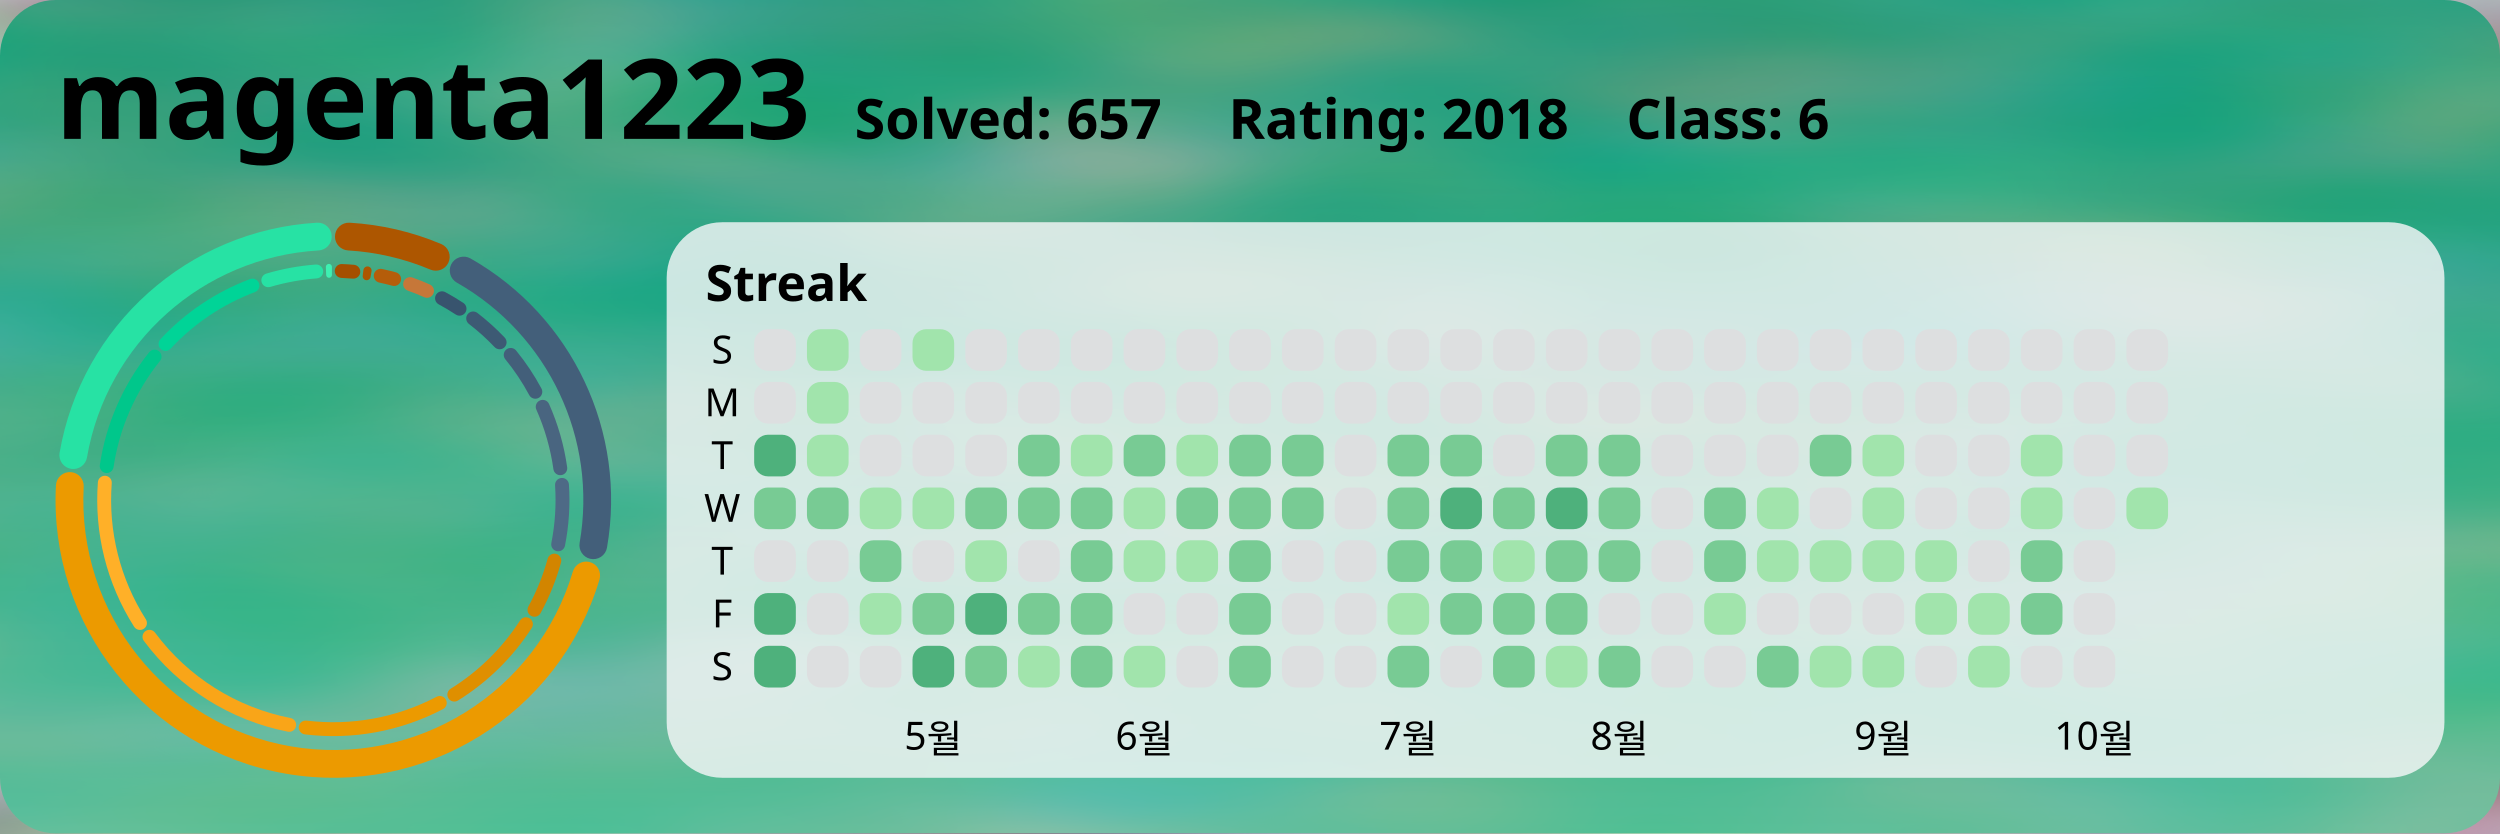
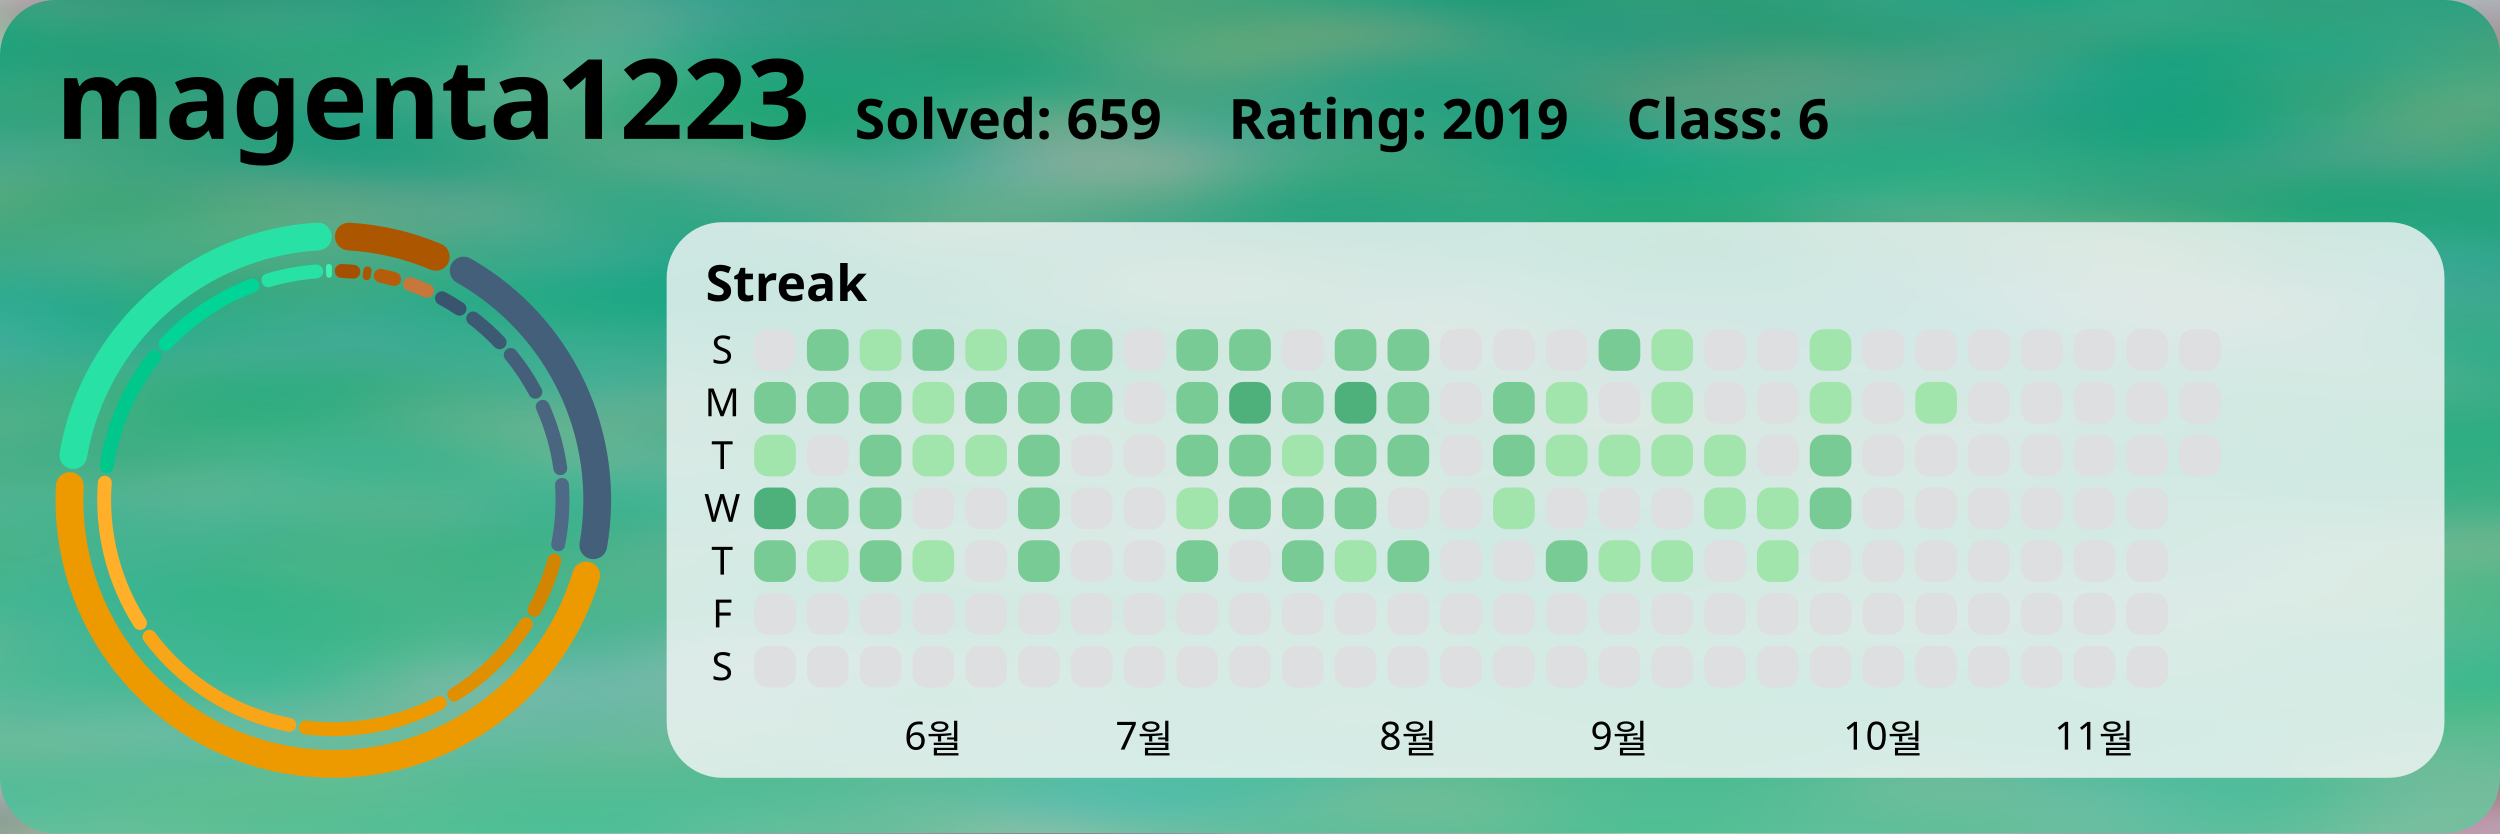
<svg xmlns="http://www.w3.org/2000/svg" id="svg" width="2700" height="900">
  <defs>
    <linearGradient id="ffflux-gradient" gradientTransform="rotate(360, 0.5, 0.5)" x1="50%" y1="0%" x2="50%" y2="100%">
      <stop id="stop1" stop-color="#00C78B" stop-opacity="1" offset="0%" />
      <stop id="stop2" stop-color="#51FDBD" stop-opacity="1" offset="100%" />
    </linearGradient>
    <filter id="ffflux-filter" x="-20%" y="-20%" width="140%" height="140%" filterUnits="objectBoundingBox" primitiveUnits="userSpaceOnUse" color-interpolation-filters="sRGB">
      <feTurbulence type="fractalNoise" baseFrequency="0.002 0.007" numOctaves="2" seed="2" stitchTiles="stitch" x="0%" y="0%" width="100%" height="100%" result="turbulence" />
      <feGaussianBlur stdDeviation="0 0" x="0%" y="0%" width="100%" height="100%" in="turbulence" edgeMode="duplicate" result="blur" />
      <feBlend mode="screen" x="0%" y="0%" width="100%" height="100%" in="SourceGraphic" in2="blur" result="blend" />
      <feComponentTransfer>
        <feFuncR type="linear" slope="0.75" />
        <feFuncG type="linear" slope="0.75" />
        <feFuncB type="linear" slope="0.75" />
      </feComponentTransfer>
    </filter>
  </defs>
  <rect width="2700" height="900" fill="url(#ffflux-gradient)" filter="url(#ffflux-filter)" rx="60" ry="60" />
  <text x="60" y="150" style="font-size: 120px; color: black; font-family: &quot;Noto Sans&quot;, sans-serif; font-weight: bold;">magenta1223</text>
-   <text x="922.984" y="150" style="font-size: 60px; color: black; font-family: &quot;Noto Sans&quot;, sans-serif; font-weight: bold;">Solved: 657</text>
-   <text x="1326.672" y="150" style="font-size: 60px; color: black; font-family: &quot;Noto Sans&quot;, sans-serif; font-weight: bold;">Rating: 2018</text>
+   <text x="922.984" y="150" style="font-size: 60px; color: black; font-family: &quot;Noto Sans&quot;, sans-serif; font-weight: bold;">Solved: 659</text>
+   <text x="1326.672" y="150" style="font-size: 60px; color: black; font-family: &quot;Noto Sans&quot;, sans-serif; font-weight: bold;">Rating: 2019</text>
  <text x="1756.453" y="150" style="font-size: 60px; color: black; font-family: &quot;Noto Sans&quot;, sans-serif; font-weight: bold;">Class: 6</text>
  <g transform="translate(360,540)">
    <path d="M0,-255L0,-240Z" fill="#9D4900" />
    <path d="M1.528,-247.335A7.5,7.5,0,0,1,9.302,-254.83A255,255,0,0,1,22.275,-254.025A7.5,7.5,0,0,1,29.062,-245.627L29.062,-245.627A7.5,7.5,0,0,1,20.964,-239.083A240,240,0,0,0,8.754,-239.84A7.5,7.5,0,0,1,1.528,-247.335Z" fill="#A54F00" />
    <path d="M32.484,-248.375A4.444,4.444,0,1,1,41.272,-247.066L40.203,-240.898A4.295,4.295,0,0,1,31.71,-242.163Z" fill="#AD5600" />
    <path d="M43.745,-243.441A7.5,7.5,0,0,1,52.684,-249.498A255,255,0,0,1,67.677,-245.855A7.5,7.5,0,0,1,72.84,-236.371L72.84,-236.371A7.5,7.5,0,0,1,63.696,-231.393A240,240,0,0,0,49.585,-234.822A7.5,7.5,0,0,1,43.745,-243.441Z" fill="#B55D0A" />
    <path d="M75.754,-235.453A7.5,7.5,0,0,1,85.42,-240.267A255,255,0,0,1,104.251,-232.716A7.5,7.5,0,0,1,107.913,-222.558L107.913,-222.558A7.5,7.5,0,0,1,98.118,-219.027A240,240,0,0,0,80.396,-226.134A7.5,7.5,0,0,1,75.754,-235.453Z" fill="#C67739" />
    <path d="M110.654,-221.207A7.5,7.5,0,0,1,120.939,-224.496A255,255,0,0,1,140.439,-212.842A7.5,7.5,0,0,1,142.414,-202.226L142.414,-202.226A7.5,7.5,0,0,1,132.178,-200.322A240,240,0,0,0,113.825,-211.291A7.5,7.5,0,0,1,110.654,-221.207Z" fill="#38546E" />
    <path d="M144.901,-200.451A7.5,7.5,0,0,1,155.583,-202.037A255,255,0,0,1,185.058,-175.438A7.5,7.5,0,0,1,184.573,-164.65L184.573,-164.65A7.5,7.5,0,0,1,174.173,-165.118A240,240,0,0,0,146.431,-190.153A7.5,7.5,0,0,1,144.901,-200.451Z" fill="#3D5A74" />
    <path d="M186.594,-162.357A7.5,7.5,0,0,1,197.356,-161.479A255,255,0,0,1,224.784,-120.404A7.5,7.5,0,0,1,221.471,-110.127L221.471,-110.127A7.5,7.5,0,0,1,211.562,-113.321A240,240,0,0,0,185.747,-151.981A7.5,7.5,0,0,1,186.594,-162.357Z" fill="#435F7A" />
    <path d="M222.814,-107.382A7.5,7.5,0,0,1,232.964,-103.696A255,255,0,0,1,252.541,-35.326A7.5,7.5,0,0,1,245.881,-26.826L245.881,-26.826A7.5,7.5,0,0,1,237.686,-33.248A240,240,0,0,0,219.26,-97.596A7.5,7.5,0,0,1,222.814,-107.382Z" fill="#496580" />
    <path d="M246.194,-23.786A7.5,7.5,0,0,1,254.445,-16.82A255,255,0,0,1,250.181,49.342A7.5,7.5,0,0,1,241.104,55.191L241.104,55.191A7.5,7.5,0,0,1,235.464,46.439A240,240,0,0,0,239.477,-15.831A7.5,7.5,0,0,1,246.194,-23.786Z" fill="#4E6A86" />
    <path d="M240.404,58.165A7.5,7.5,0,0,1,245.918,67.45A255,255,0,0,1,223.805,122.215A7.5,7.5,0,0,1,213.39,125.067L213.39,125.067A7.5,7.5,0,0,1,210.64,115.026A240,240,0,0,0,231.452,63.482A7.5,7.5,0,0,1,240.404,58.165Z" fill="#D28500" />
    <path d="M211.829,127.694A7.5,7.5,0,0,1,214.299,138.206A255,255,0,0,1,134.611,216.575A7.5,7.5,0,0,1,124.142,213.93L124.142,213.93A7.5,7.5,0,0,1,126.693,203.836A240,240,0,0,0,201.693,130.076A7.5,7.5,0,0,1,211.829,127.694Z" fill="#DF8F00" />
    <path d="M121.489,215.447A7.5,7.5,0,0,1,118.464,225.813A255,255,0,0,1,-30.738,253.141A7.5,7.5,0,0,1,-37.241,244.52L-37.241,244.52A7.5,7.5,0,0,1,-28.929,238.25A240,240,0,0,0,111.495,212.53A7.5,7.5,0,0,1,121.489,215.447Z" fill="#EC9A00" />
    <path d="M-40.259,244.042A7.5,7.5,0,0,1,-49.111,250.226A255,255,0,0,1,-204.605,152.19A7.5,7.5,0,0,1,-202.841,141.537L-202.841,141.537A7.5,7.5,0,0,1,-192.569,143.238A240,240,0,0,0,-46.222,235.507A7.5,7.5,0,0,1,-40.259,244.042Z" fill="#F9A518" />
    <path d="M-204.574,139.02A7.5,7.5,0,0,1,-215.156,136.869A255,255,0,0,1,-254.273,-19.246A7.5,7.5,0,0,1,-245.956,-26.133L-245.956,-26.133A7.5,7.5,0,0,1,-239.315,-18.114A240,240,0,0,0,-202.5,128.817A7.5,7.5,0,0,1,-204.574,139.02Z" fill="#FFB028" />
    <path d="M-245.614,-29.169A7.5,7.5,0,0,1,-252.193,-37.732A255,255,0,0,1,-198.887,-159.59A7.5,7.5,0,0,1,-188.133,-160.571L-188.133,-160.571A7.5,7.5,0,0,1,-187.188,-150.203A240,240,0,0,0,-237.358,-35.512A7.5,7.5,0,0,1,-245.614,-29.169Z" fill="#00C78B" />
    <path d="M-186.135,-162.883A7.5,7.5,0,0,1,-186.723,-173.665A255,255,0,0,1,-89.986,-238.595A7.5,7.5,0,0,1,-80.23,-233.966L-80.23,-233.966A7.5,7.5,0,0,1,-84.693,-224.56A240,240,0,0,0,-175.739,-163.45A7.5,7.5,0,0,1,-186.135,-162.883Z" fill="#00D497" />
    <path d="M-77.334,-234.94A7.5,7.5,0,0,1,-72.352,-244.52A255,255,0,0,1,-19.011,-254.29A7.5,7.5,0,0,1,-10.957,-247.097L-10.957,-247.097A7.5,7.5,0,0,1,-17.893,-239.332A240,240,0,0,0,-68.096,-230.137A7.5,7.5,0,0,1,-77.334,-234.94Z" fill="#27E2A4" />
    <path d="M-8.069,-251.558A3.272,3.272,0,1,1,-1.528,-251.682L-1.528,-243.063A3.108,3.108,0,0,1,-7.741,-242.945Z" fill="#3EF0B1" />
    <path d="M0,-255L0,-240Z" fill="#51FDBD" />
    <path d="M0,-255L0,-240Z" fill="#009EE5" />
    <path d="M0,-255L0,-240Z" fill="#00A9F0" />
    <path d="M0,-255L0,-240Z" fill="#00B4FC" />
    <path d="M0,-255L0,-240Z" fill="#2BBFFF" />
    <path d="M0,-255L0,-240Z" fill="#41CAFF" />
    <path d="M0,-255L0,-240Z" fill="#E0004C" />
    <path d="M0,-255L0,-240Z" fill="#EA0053" />
    <path d="M0,-255L0,-240Z" fill="#F5005A" />
    <path d="M0,-255L0,-240Z" fill="#FF0062" />
    <path d="M0,-255L0,-240Z" fill="#CE3D38" />
    <path d="M1.761,-284.507A15,15,0,0,1,17.643,-299.481A300,300,0,0,1,116.496,-276.457A15,15,0,0,1,124.128,-256.007L124.128,-256.007A15,15,0,0,1,104.846,-248.812A270,270,0,0,0,15.879,-269.533A15,15,0,0,1,1.761,-284.507Z" fill="#AD5600" />
    <path d="M127.287,-254.451A15,15,0,0,1,148.151,-260.866A300,300,0,0,1,295.555,51.454A15,15,0,0,1,277.34,63.482L277.34,63.482A15,15,0,0,1,265.999,46.308A270,270,0,0,0,133.336,-234.78A15,15,0,0,1,127.287,-254.451Z" fill="#435F7A" />
    <path d="M276.532,66.91A15,15,0,0,1,287.468,85.801A300,300,0,0,1,-299.576,-15.948A15,15,0,0,1,-282.92,-30.056L-282.92,-30.056A15,15,0,0,1,-269.618,-14.353A270,270,0,0,0,258.722,77.221A15,15,0,0,1,276.532,66.91Z" fill="#EC9A00" />
    <path d="M-282.526,-33.557A15,15,0,0,1,-295.631,-51.013A300,300,0,0,1,-17.643,-299.481A15,15,0,0,1,-1.761,-284.507L-1.761,-284.507A15,15,0,0,1,-15.879,-269.533A270,270,0,0,0,-266.068,-45.912A15,15,0,0,1,-282.526,-33.557Z" fill="#27E2A4" />
    <path d="M0,-300L0,-270Z" fill="#00B4FC" />
    <path d="M0,-300L0,-270Z" fill="#F5005A" />
  </g>
  <rect transform="translate(720,240)" width="1920" height="600" rx="60" ry="60" style="fill: rgb(247, 248, 249); opacity: 0.8;" />
  <text transform="translate(720,240)" x="42" y="66" style="dominant-baseline: middle; font-size: 54px; color: black; font-family: &quot;Noto Sans&quot;, sans-serif; font-weight: bold;">Streak</text>
  <g transform="translate(780,378)">
    <text x="0" y="0" style="text-anchor: middle; dominant-baseline: middle; font-size: 42px; color: black; font-family: &quot;Noto Sans&quot;, sans-serif;">S</text>
    <text x="0" y="57" style="text-anchor: middle; dominant-baseline: middle; font-size: 42px; color: black; font-family: &quot;Noto Sans&quot;, sans-serif;">M</text>
    <text x="0" y="114" style="text-anchor: middle; dominant-baseline: middle; font-size: 42px; color: black; font-family: &quot;Noto Sans&quot;, sans-serif;">T</text>
    <text x="0" y="171" style="text-anchor: middle; dominant-baseline: middle; font-size: 42px; color: black; font-family: &quot;Noto Sans&quot;, sans-serif;">W</text>
    <text x="0" y="228" style="text-anchor: middle; dominant-baseline: middle; font-size: 42px; color: black; font-family: &quot;Noto Sans&quot;, sans-serif;">T</text>
    <text x="0" y="285" style="text-anchor: middle; dominant-baseline: middle; font-size: 42px; color: black; font-family: &quot;Noto Sans&quot;, sans-serif;">F</text>
    <text x="0" y="342" style="text-anchor: middle; dominant-baseline: middle; font-size: 42px; color: black; font-family: &quot;Noto Sans&quot;, sans-serif;">S</text>
    <rect rx="15" ry="15" width="45" height="45" fill="#DDDFE0" x="34.5" y="-22.5" />
-     <rect rx="15" ry="15" width="45" height="45" fill="#DDDFE0" x="34.5" y="34.5" />
-     <rect rx="15" ry="15" width="45" height="45" fill="#4EB17C" x="34.5" y="91.5" />
-     <rect rx="15" ry="15" width="45" height="45" fill="#78CB94" x="34.5" y="148.5" />
-     <rect rx="15" ry="15" width="45" height="45" fill="#DDDFE0" x="34.5" y="205.5" />
-     <rect rx="15" ry="15" width="45" height="45" fill="#4EB17C" x="34.5" y="262.5" />
-     <rect rx="15" ry="15" width="45" height="45" fill="#4EB17C" x="34.5" y="319.5" />
-     <rect rx="15" ry="15" width="45" height="45" fill="#A1E4AC" x="91.5" y="-22.5" />
-     <rect rx="15" ry="15" width="45" height="45" fill="#A1E4AC" x="91.5" y="34.5" />
-     <rect rx="15" ry="15" width="45" height="45" fill="#A1E4AC" x="91.5" y="91.5" />
+     <rect rx="15" ry="15" width="45" height="45" fill="#78CB94" x="34.5" y="34.5" />
+     <rect rx="15" ry="15" width="45" height="45" fill="#A1E4AC" x="34.5" y="91.5" />
+     <rect rx="15" ry="15" width="45" height="45" fill="#4EB17C" x="34.5" y="148.5" />
+     <rect rx="15" ry="15" width="45" height="45" fill="#78CB94" x="34.5" y="205.5" />
+     <rect rx="15" ry="15" width="45" height="45" fill="#DDDFE0" x="34.5" y="262.5" />
+     <rect rx="15" ry="15" width="45" height="45" fill="#DDDFE0" x="34.5" y="319.5" />
+     <rect rx="15" ry="15" width="45" height="45" fill="#78CB94" x="91.5" y="-22.5" />
+     <rect rx="15" ry="15" width="45" height="45" fill="#78CB94" x="91.5" y="34.5" />
+     <rect rx="15" ry="15" width="45" height="45" fill="#DDDFE0" x="91.5" y="91.5" />
    <rect rx="15" ry="15" width="45" height="45" fill="#78CB94" x="91.5" y="148.5" />
-     <rect rx="15" ry="15" width="45" height="45" fill="#DDDFE0" x="91.5" y="205.5" />
+     <rect rx="15" ry="15" width="45" height="45" fill="#A1E4AC" x="91.5" y="205.5" />
    <rect rx="15" ry="15" width="45" height="45" fill="#DDDFE0" x="91.5" y="262.5" />
    <rect rx="15" ry="15" width="45" height="45" fill="#DDDFE0" x="91.5" y="319.5" />
-     <rect rx="15" ry="15" width="45" height="45" fill="#DDDFE0" x="148.5" y="-22.5" />
-     <rect rx="15" ry="15" width="45" height="45" fill="#DDDFE0" x="148.5" y="34.5" />
-     <rect rx="15" ry="15" width="45" height="45" fill="#DDDFE0" x="148.5" y="91.5" />
-     <rect rx="15" ry="15" width="45" height="45" fill="#A1E4AC" x="148.5" y="148.5" />
+     <rect rx="15" ry="15" width="45" height="45" fill="#A1E4AC" x="148.5" y="-22.5" />
+     <rect rx="15" ry="15" width="45" height="45" fill="#78CB94" x="148.5" y="34.5" />
+     <rect rx="15" ry="15" width="45" height="45" fill="#78CB94" x="148.5" y="91.5" />
+     <rect rx="15" ry="15" width="45" height="45" fill="#78CB94" x="148.5" y="148.5" />
    <rect rx="15" ry="15" width="45" height="45" fill="#78CB94" x="148.5" y="205.5" />
-     <rect rx="15" ry="15" width="45" height="45" fill="#A1E4AC" x="148.5" y="262.5" />
+     <rect rx="15" ry="15" width="45" height="45" fill="#DDDFE0" x="148.5" y="262.5" />
    <rect rx="15" ry="15" width="45" height="45" fill="#DDDFE0" x="148.5" y="319.5" />
-     <rect rx="15" ry="15" width="45" height="45" fill="#A1E4AC" x="205.5" y="-22.5" />
-     <rect rx="15" ry="15" width="45" height="45" fill="#DDDFE0" x="205.5" y="34.5" />
-     <rect rx="15" ry="15" width="45" height="45" fill="#DDDFE0" x="205.5" y="91.5" />
-     <rect rx="15" ry="15" width="45" height="45" fill="#A1E4AC" x="205.5" y="148.5" />
-     <rect rx="15" ry="15" width="45" height="45" fill="#DDDFE0" x="205.5" y="205.5" />
-     <rect rx="15" ry="15" width="45" height="45" fill="#78CB94" x="205.5" y="262.5" />
-     <rect rx="15" ry="15" width="45" height="45" fill="#4EB17C" x="205.5" y="319.5" />
-     <text x="228" y="399" style="text-anchor: middle; dominant-baseline: hanging; font-size: 42px; color: black; font-family: &quot;Noto Sans&quot;, sans-serif;">5월</text>
-     <rect rx="15" ry="15" width="45" height="45" fill="#DDDFE0" x="262.5" y="-22.5" />
-     <rect rx="15" ry="15" width="45" height="45" fill="#DDDFE0" x="262.5" y="34.5" />
-     <rect rx="15" ry="15" width="45" height="45" fill="#DDDFE0" x="262.5" y="91.5" />
-     <rect rx="15" ry="15" width="45" height="45" fill="#78CB94" x="262.5" y="148.5" />
-     <rect rx="15" ry="15" width="45" height="45" fill="#A1E4AC" x="262.5" y="205.5" />
-     <rect rx="15" ry="15" width="45" height="45" fill="#4EB17C" x="262.5" y="262.5" />
-     <rect rx="15" ry="15" width="45" height="45" fill="#78CB94" x="262.5" y="319.5" />
-     <rect rx="15" ry="15" width="45" height="45" fill="#DDDFE0" x="319.5" y="-22.5" />
-     <rect rx="15" ry="15" width="45" height="45" fill="#DDDFE0" x="319.5" y="34.5" />
+     <rect rx="15" ry="15" width="45" height="45" fill="#78CB94" x="205.5" y="-22.5" />
+     <rect rx="15" ry="15" width="45" height="45" fill="#A1E4AC" x="205.5" y="34.5" />
+     <rect rx="15" ry="15" width="45" height="45" fill="#A1E4AC" x="205.5" y="91.5" />
+     <rect rx="15" ry="15" width="45" height="45" fill="#DDDFE0" x="205.5" y="148.5" />
+     <rect rx="15" ry="15" width="45" height="45" fill="#A1E4AC" x="205.5" y="205.5" />
+     <rect rx="15" ry="15" width="45" height="45" fill="#DDDFE0" x="205.5" y="262.5" />
+     <rect rx="15" ry="15" width="45" height="45" fill="#DDDFE0" x="205.5" y="319.5" />
+     <text x="228" y="399" style="text-anchor: middle; dominant-baseline: hanging; font-size: 42px; color: black; font-family: &quot;Noto Sans&quot;, sans-serif;">6월</text>
+     <rect rx="15" ry="15" width="45" height="45" fill="#A1E4AC" x="262.5" y="-22.5" />
+     <rect rx="15" ry="15" width="45" height="45" fill="#78CB94" x="262.5" y="34.5" />
+     <rect rx="15" ry="15" width="45" height="45" fill="#A1E4AC" x="262.5" y="91.5" />
+     <rect rx="15" ry="15" width="45" height="45" fill="#DDDFE0" x="262.5" y="148.5" />
+     <rect rx="15" ry="15" width="45" height="45" fill="#DDDFE0" x="262.5" y="205.5" />
+     <rect rx="15" ry="15" width="45" height="45" fill="#DDDFE0" x="262.5" y="262.5" />
+     <rect rx="15" ry="15" width="45" height="45" fill="#DDDFE0" x="262.5" y="319.5" />
+     <rect rx="15" ry="15" width="45" height="45" fill="#78CB94" x="319.5" y="-22.5" />
+     <rect rx="15" ry="15" width="45" height="45" fill="#78CB94" x="319.5" y="34.5" />
    <rect rx="15" ry="15" width="45" height="45" fill="#78CB94" x="319.5" y="91.5" />
    <rect rx="15" ry="15" width="45" height="45" fill="#78CB94" x="319.5" y="148.5" />
-     <rect rx="15" ry="15" width="45" height="45" fill="#DDDFE0" x="319.5" y="205.5" />
-     <rect rx="15" ry="15" width="45" height="45" fill="#78CB94" x="319.5" y="262.5" />
-     <rect rx="15" ry="15" width="45" height="45" fill="#A1E4AC" x="319.5" y="319.5" />
-     <rect rx="15" ry="15" width="45" height="45" fill="#DDDFE0" x="376.5" y="-22.5" />
-     <rect rx="15" ry="15" width="45" height="45" fill="#DDDFE0" x="376.5" y="34.5" />
-     <rect rx="15" ry="15" width="45" height="45" fill="#A1E4AC" x="376.5" y="91.5" />
-     <rect rx="15" ry="15" width="45" height="45" fill="#78CB94" x="376.5" y="148.5" />
-     <rect rx="15" ry="15" width="45" height="45" fill="#78CB94" x="376.5" y="205.5" />
-     <rect rx="15" ry="15" width="45" height="45" fill="#78CB94" x="376.5" y="262.5" />
-     <rect rx="15" ry="15" width="45" height="45" fill="#78CB94" x="376.5" y="319.5" />
+     <rect rx="15" ry="15" width="45" height="45" fill="#78CB94" x="319.5" y="205.5" />
+     <rect rx="15" ry="15" width="45" height="45" fill="#DDDFE0" x="319.5" y="262.5" />
+     <rect rx="15" ry="15" width="45" height="45" fill="#DDDFE0" x="319.5" y="319.5" />
+     <rect rx="15" ry="15" width="45" height="45" fill="#78CB94" x="376.5" y="-22.5" />
+     <rect rx="15" ry="15" width="45" height="45" fill="#78CB94" x="376.5" y="34.5" />
+     <rect rx="15" ry="15" width="45" height="45" fill="#DDDFE0" x="376.5" y="91.5" />
+     <rect rx="15" ry="15" width="45" height="45" fill="#DDDFE0" x="376.5" y="148.5" />
+     <rect rx="15" ry="15" width="45" height="45" fill="#DDDFE0" x="376.5" y="205.5" />
+     <rect rx="15" ry="15" width="45" height="45" fill="#DDDFE0" x="376.5" y="262.5" />
+     <rect rx="15" ry="15" width="45" height="45" fill="#DDDFE0" x="376.5" y="319.5" />
    <rect rx="15" ry="15" width="45" height="45" fill="#DDDFE0" x="433.5" y="-22.5" />
    <rect rx="15" ry="15" width="45" height="45" fill="#DDDFE0" x="433.5" y="34.5" />
-     <rect rx="15" ry="15" width="45" height="45" fill="#78CB94" x="433.5" y="91.5" />
-     <rect rx="15" ry="15" width="45" height="45" fill="#A1E4AC" x="433.5" y="148.5" />
-     <rect rx="15" ry="15" width="45" height="45" fill="#A1E4AC" x="433.5" y="205.5" />
+     <rect rx="15" ry="15" width="45" height="45" fill="#DDDFE0" x="433.5" y="91.5" />
+     <rect rx="15" ry="15" width="45" height="45" fill="#DDDFE0" x="433.5" y="148.5" />
+     <rect rx="15" ry="15" width="45" height="45" fill="#DDDFE0" x="433.5" y="205.5" />
    <rect rx="15" ry="15" width="45" height="45" fill="#DDDFE0" x="433.5" y="262.5" />
-     <rect rx="15" ry="15" width="45" height="45" fill="#A1E4AC" x="433.5" y="319.5" />
-     <text x="456" y="399" style="text-anchor: middle; dominant-baseline: hanging; font-size: 42px; color: black; font-family: &quot;Noto Sans&quot;, sans-serif;">6월</text>
-     <rect rx="15" ry="15" width="45" height="45" fill="#DDDFE0" x="490.5" y="-22.5" />
-     <rect rx="15" ry="15" width="45" height="45" fill="#DDDFE0" x="490.5" y="34.5" />
-     <rect rx="15" ry="15" width="45" height="45" fill="#A1E4AC" x="490.5" y="91.5" />
-     <rect rx="15" ry="15" width="45" height="45" fill="#78CB94" x="490.5" y="148.5" />
-     <rect rx="15" ry="15" width="45" height="45" fill="#A1E4AC" x="490.5" y="205.5" />
+     <rect rx="15" ry="15" width="45" height="45" fill="#DDDFE0" x="433.5" y="319.5" />
+     <text x="456" y="399" style="text-anchor: middle; dominant-baseline: hanging; font-size: 42px; color: black; font-family: &quot;Noto Sans&quot;, sans-serif;">7월</text>
+     <rect rx="15" ry="15" width="45" height="45" fill="#78CB94" x="490.5" y="-22.5" />
+     <rect rx="15" ry="15" width="45" height="45" fill="#78CB94" x="490.5" y="34.5" />
+     <rect rx="15" ry="15" width="45" height="45" fill="#78CB94" x="490.5" y="91.5" />
+     <rect rx="15" ry="15" width="45" height="45" fill="#A1E4AC" x="490.5" y="148.5" />
+     <rect rx="15" ry="15" width="45" height="45" fill="#78CB94" x="490.5" y="205.5" />
    <rect rx="15" ry="15" width="45" height="45" fill="#DDDFE0" x="490.5" y="262.5" />
    <rect rx="15" ry="15" width="45" height="45" fill="#DDDFE0" x="490.5" y="319.5" />
-     <rect rx="15" ry="15" width="45" height="45" fill="#DDDFE0" x="547.5" y="-22.5" />
-     <rect rx="15" ry="15" width="45" height="45" fill="#DDDFE0" x="547.5" y="34.5" />
+     <rect rx="15" ry="15" width="45" height="45" fill="#78CB94" x="547.5" y="-22.5" />
+     <rect rx="15" ry="15" width="45" height="45" fill="#4EB17C" x="547.5" y="34.5" />
    <rect rx="15" ry="15" width="45" height="45" fill="#78CB94" x="547.5" y="91.5" />
    <rect rx="15" ry="15" width="45" height="45" fill="#78CB94" x="547.5" y="148.5" />
-     <rect rx="15" ry="15" width="45" height="45" fill="#78CB94" x="547.5" y="205.5" />
-     <rect rx="15" ry="15" width="45" height="45" fill="#78CB94" x="547.5" y="262.5" />
-     <rect rx="15" ry="15" width="45" height="45" fill="#78CB94" x="547.5" y="319.5" />
+     <rect rx="15" ry="15" width="45" height="45" fill="#DDDFE0" x="547.5" y="205.5" />
+     <rect rx="15" ry="15" width="45" height="45" fill="#DDDFE0" x="547.5" y="262.5" />
+     <rect rx="15" ry="15" width="45" height="45" fill="#DDDFE0" x="547.5" y="319.5" />
    <rect rx="15" ry="15" width="45" height="45" fill="#DDDFE0" x="604.5" y="-22.5" />
-     <rect rx="15" ry="15" width="45" height="45" fill="#DDDFE0" x="604.5" y="34.5" />
-     <rect rx="15" ry="15" width="45" height="45" fill="#78CB94" x="604.5" y="91.5" />
+     <rect rx="15" ry="15" width="45" height="45" fill="#78CB94" x="604.5" y="34.5" />
+     <rect rx="15" ry="15" width="45" height="45" fill="#A1E4AC" x="604.5" y="91.5" />
    <rect rx="15" ry="15" width="45" height="45" fill="#78CB94" x="604.5" y="148.5" />
-     <rect rx="15" ry="15" width="45" height="45" fill="#DDDFE0" x="604.5" y="205.5" />
+     <rect rx="15" ry="15" width="45" height="45" fill="#78CB94" x="604.5" y="205.5" />
    <rect rx="15" ry="15" width="45" height="45" fill="#DDDFE0" x="604.5" y="262.5" />
    <rect rx="15" ry="15" width="45" height="45" fill="#DDDFE0" x="604.5" y="319.5" />
-     <rect rx="15" ry="15" width="45" height="45" fill="#DDDFE0" x="661.5" y="-22.5" />
-     <rect rx="15" ry="15" width="45" height="45" fill="#DDDFE0" x="661.5" y="34.5" />
-     <rect rx="15" ry="15" width="45" height="45" fill="#DDDFE0" x="661.5" y="91.5" />
-     <rect rx="15" ry="15" width="45" height="45" fill="#DDDFE0" x="661.5" y="148.5" />
-     <rect rx="15" ry="15" width="45" height="45" fill="#DDDFE0" x="661.5" y="205.5" />
+     <rect rx="15" ry="15" width="45" height="45" fill="#78CB94" x="661.5" y="-22.5" />
+     <rect rx="15" ry="15" width="45" height="45" fill="#4EB17C" x="661.5" y="34.5" />
+     <rect rx="15" ry="15" width="45" height="45" fill="#78CB94" x="661.5" y="91.5" />
+     <rect rx="15" ry="15" width="45" height="45" fill="#78CB94" x="661.5" y="148.5" />
+     <rect rx="15" ry="15" width="45" height="45" fill="#A1E4AC" x="661.5" y="205.5" />
    <rect rx="15" ry="15" width="45" height="45" fill="#DDDFE0" x="661.5" y="262.5" />
    <rect rx="15" ry="15" width="45" height="45" fill="#DDDFE0" x="661.5" y="319.5" />
-     <rect rx="15" ry="15" width="45" height="45" fill="#DDDFE0" x="718.5" y="-22.5" />
-     <rect rx="15" ry="15" width="45" height="45" fill="#DDDFE0" x="718.5" y="34.5" />
+     <rect rx="15" ry="15" width="45" height="45" fill="#78CB94" x="718.5" y="-22.5" />
+     <rect rx="15" ry="15" width="45" height="45" fill="#78CB94" x="718.5" y="34.5" />
    <rect rx="15" ry="15" width="45" height="45" fill="#78CB94" x="718.5" y="91.5" />
-     <rect rx="15" ry="15" width="45" height="45" fill="#78CB94" x="718.5" y="148.5" />
+     <rect rx="15" ry="15" width="45" height="45" fill="#DDDFE0" x="718.5" y="148.5" />
    <rect rx="15" ry="15" width="45" height="45" fill="#78CB94" x="718.5" y="205.5" />
-     <rect rx="15" ry="15" width="45" height="45" fill="#A1E4AC" x="718.5" y="262.5" />
-     <rect rx="15" ry="15" width="45" height="45" fill="#78CB94" x="718.5" y="319.5" />
-     <text x="741" y="399" style="text-anchor: middle; dominant-baseline: hanging; font-size: 42px; color: black; font-family: &quot;Noto Sans&quot;, sans-serif;">7월</text>
+     <rect rx="15" ry="15" width="45" height="45" fill="#DDDFE0" x="718.5" y="262.5" />
+     <rect rx="15" ry="15" width="45" height="45" fill="#DDDFE0" x="718.5" y="319.5" />
+     <text x="741" y="399" style="text-anchor: middle; dominant-baseline: hanging; font-size: 42px; color: black; font-family: &quot;Noto Sans&quot;, sans-serif;">8월</text>
    <rect rx="15" ry="15" width="45" height="45" fill="#DDDFE0" x="775.5" y="-22.5" />
    <rect rx="15" ry="15" width="45" height="45" fill="#DDDFE0" x="775.5" y="34.5" />
-     <rect rx="15" ry="15" width="45" height="45" fill="#78CB94" x="775.5" y="91.5" />
-     <rect rx="15" ry="15" width="45" height="45" fill="#4EB17C" x="775.5" y="148.5" />
-     <rect rx="15" ry="15" width="45" height="45" fill="#78CB94" x="775.5" y="205.5" />
-     <rect rx="15" ry="15" width="45" height="45" fill="#78CB94" x="775.5" y="262.5" />
+     <rect rx="15" ry="15" width="45" height="45" fill="#DDDFE0" x="775.5" y="91.5" />
+     <rect rx="15" ry="15" width="45" height="45" fill="#DDDFE0" x="775.5" y="148.5" />
+     <rect rx="15" ry="15" width="45" height="45" fill="#DDDFE0" x="775.5" y="205.5" />
+     <rect rx="15" ry="15" width="45" height="45" fill="#DDDFE0" x="775.5" y="262.5" />
    <rect rx="15" ry="15" width="45" height="45" fill="#DDDFE0" x="775.5" y="319.5" />
    <rect rx="15" ry="15" width="45" height="45" fill="#DDDFE0" x="832.5" y="-22.5" />
-     <rect rx="15" ry="15" width="45" height="45" fill="#DDDFE0" x="832.5" y="34.5" />
-     <rect rx="15" ry="15" width="45" height="45" fill="#DDDFE0" x="832.5" y="91.5" />
-     <rect rx="15" ry="15" width="45" height="45" fill="#78CB94" x="832.5" y="148.5" />
-     <rect rx="15" ry="15" width="45" height="45" fill="#A1E4AC" x="832.5" y="205.5" />
-     <rect rx="15" ry="15" width="45" height="45" fill="#78CB94" x="832.5" y="262.5" />
-     <rect rx="15" ry="15" width="45" height="45" fill="#78CB94" x="832.5" y="319.5" />
+     <rect rx="15" ry="15" width="45" height="45" fill="#78CB94" x="832.5" y="34.5" />
+     <rect rx="15" ry="15" width="45" height="45" fill="#78CB94" x="832.5" y="91.5" />
+     <rect rx="15" ry="15" width="45" height="45" fill="#A1E4AC" x="832.5" y="148.5" />
+     <rect rx="15" ry="15" width="45" height="45" fill="#DDDFE0" x="832.5" y="205.5" />
+     <rect rx="15" ry="15" width="45" height="45" fill="#DDDFE0" x="832.5" y="262.5" />
+     <rect rx="15" ry="15" width="45" height="45" fill="#DDDFE0" x="832.5" y="319.5" />
    <rect rx="15" ry="15" width="45" height="45" fill="#DDDFE0" x="889.5" y="-22.5" />
-     <rect rx="15" ry="15" width="45" height="45" fill="#DDDFE0" x="889.5" y="34.5" />
-     <rect rx="15" ry="15" width="45" height="45" fill="#78CB94" x="889.5" y="91.5" />
-     <rect rx="15" ry="15" width="45" height="45" fill="#4EB17C" x="889.5" y="148.5" />
+     <rect rx="15" ry="15" width="45" height="45" fill="#A1E4AC" x="889.5" y="34.5" />
+     <rect rx="15" ry="15" width="45" height="45" fill="#A1E4AC" x="889.5" y="91.5" />
+     <rect rx="15" ry="15" width="45" height="45" fill="#DDDFE0" x="889.5" y="148.5" />
    <rect rx="15" ry="15" width="45" height="45" fill="#78CB94" x="889.5" y="205.5" />
-     <rect rx="15" ry="15" width="45" height="45" fill="#78CB94" x="889.5" y="262.5" />
-     <rect rx="15" ry="15" width="45" height="45" fill="#A1E4AC" x="889.5" y="319.5" />
-     <rect rx="15" ry="15" width="45" height="45" fill="#DDDFE0" x="946.5" y="-22.5" />
+     <rect rx="15" ry="15" width="45" height="45" fill="#DDDFE0" x="889.5" y="262.5" />
+     <rect rx="15" ry="15" width="45" height="45" fill="#DDDFE0" x="889.5" y="319.5" />
+     <rect rx="15" ry="15" width="45" height="45" fill="#78CB94" x="946.5" y="-22.5" />
    <rect rx="15" ry="15" width="45" height="45" fill="#DDDFE0" x="946.5" y="34.5" />
-     <rect rx="15" ry="15" width="45" height="45" fill="#78CB94" x="946.5" y="91.5" />
-     <rect rx="15" ry="15" width="45" height="45" fill="#78CB94" x="946.5" y="148.5" />
-     <rect rx="15" ry="15" width="45" height="45" fill="#78CB94" x="946.5" y="205.5" />
+     <rect rx="15" ry="15" width="45" height="45" fill="#A1E4AC" x="946.5" y="91.5" />
+     <rect rx="15" ry="15" width="45" height="45" fill="#DDDFE0" x="946.5" y="148.5" />
+     <rect rx="15" ry="15" width="45" height="45" fill="#A1E4AC" x="946.5" y="205.5" />
    <rect rx="15" ry="15" width="45" height="45" fill="#DDDFE0" x="946.5" y="262.5" />
-     <rect rx="15" ry="15" width="45" height="45" fill="#78CB94" x="946.5" y="319.5" />
-     <text x="969" y="399" style="text-anchor: middle; dominant-baseline: hanging; font-size: 42px; color: black; font-family: &quot;Noto Sans&quot;, sans-serif;">8월</text>
-     <rect rx="15" ry="15" width="45" height="45" fill="#DDDFE0" x="1003.5" y="-22.5" />
-     <rect rx="15" ry="15" width="45" height="45" fill="#DDDFE0" x="1003.5" y="34.5" />
-     <rect rx="15" ry="15" width="45" height="45" fill="#DDDFE0" x="1003.5" y="91.5" />
+     <rect rx="15" ry="15" width="45" height="45" fill="#DDDFE0" x="946.5" y="319.5" />
+     <text x="969" y="399" style="text-anchor: middle; dominant-baseline: hanging; font-size: 42px; color: black; font-family: &quot;Noto Sans&quot;, sans-serif;">9월</text>
+     <rect rx="15" ry="15" width="45" height="45" fill="#A1E4AC" x="1003.5" y="-22.5" />
+     <rect rx="15" ry="15" width="45" height="45" fill="#A1E4AC" x="1003.5" y="34.5" />
+     <rect rx="15" ry="15" width="45" height="45" fill="#A1E4AC" x="1003.5" y="91.5" />
    <rect rx="15" ry="15" width="45" height="45" fill="#DDDFE0" x="1003.5" y="148.5" />
-     <rect rx="15" ry="15" width="45" height="45" fill="#DDDFE0" x="1003.5" y="205.5" />
+     <rect rx="15" ry="15" width="45" height="45" fill="#A1E4AC" x="1003.5" y="205.5" />
    <rect rx="15" ry="15" width="45" height="45" fill="#DDDFE0" x="1003.5" y="262.5" />
    <rect rx="15" ry="15" width="45" height="45" fill="#DDDFE0" x="1003.5" y="319.5" />
    <rect rx="15" ry="15" width="45" height="45" fill="#DDDFE0" x="1060.5" y="-22.5" />
    <rect rx="15" ry="15" width="45" height="45" fill="#DDDFE0" x="1060.5" y="34.5" />
-     <rect rx="15" ry="15" width="45" height="45" fill="#DDDFE0" x="1060.5" y="91.5" />
-     <rect rx="15" ry="15" width="45" height="45" fill="#78CB94" x="1060.5" y="148.5" />
-     <rect rx="15" ry="15" width="45" height="45" fill="#78CB94" x="1060.5" y="205.5" />
-     <rect rx="15" ry="15" width="45" height="45" fill="#A1E4AC" x="1060.5" y="262.5" />
+     <rect rx="15" ry="15" width="45" height="45" fill="#A1E4AC" x="1060.5" y="91.5" />
+     <rect rx="15" ry="15" width="45" height="45" fill="#A1E4AC" x="1060.5" y="148.5" />
+     <rect rx="15" ry="15" width="45" height="45" fill="#DDDFE0" x="1060.5" y="205.5" />
+     <rect rx="15" ry="15" width="45" height="45" fill="#DDDFE0" x="1060.5" y="262.5" />
    <rect rx="15" ry="15" width="45" height="45" fill="#DDDFE0" x="1060.5" y="319.5" />
    <rect rx="15" ry="15" width="45" height="45" fill="#DDDFE0" x="1117.5" y="-22.5" />
    <rect rx="15" ry="15" width="45" height="45" fill="#DDDFE0" x="1117.5" y="34.5" />
    <rect rx="15" ry="15" width="45" height="45" fill="#DDDFE0" x="1117.5" y="91.5" />
    <rect rx="15" ry="15" width="45" height="45" fill="#A1E4AC" x="1117.5" y="148.5" />
    <rect rx="15" ry="15" width="45" height="45" fill="#A1E4AC" x="1117.5" y="205.5" />
    <rect rx="15" ry="15" width="45" height="45" fill="#DDDFE0" x="1117.5" y="262.5" />
-     <rect rx="15" ry="15" width="45" height="45" fill="#78CB94" x="1117.5" y="319.5" />
-     <rect rx="15" ry="15" width="45" height="45" fill="#DDDFE0" x="1174.5" y="-22.5" />
-     <rect rx="15" ry="15" width="45" height="45" fill="#DDDFE0" x="1174.5" y="34.5" />
+     <rect rx="15" ry="15" width="45" height="45" fill="#DDDFE0" x="1117.5" y="319.5" />
+     <rect rx="15" ry="15" width="45" height="45" fill="#A1E4AC" x="1174.5" y="-22.5" />
+     <rect rx="15" ry="15" width="45" height="45" fill="#A1E4AC" x="1174.5" y="34.5" />
    <rect rx="15" ry="15" width="45" height="45" fill="#78CB94" x="1174.5" y="91.5" />
-     <rect rx="15" ry="15" width="45" height="45" fill="#DDDFE0" x="1174.5" y="148.5" />
-     <rect rx="15" ry="15" width="45" height="45" fill="#A1E4AC" x="1174.5" y="205.5" />
+     <rect rx="15" ry="15" width="45" height="45" fill="#78CB94" x="1174.5" y="148.5" />
+     <rect rx="15" ry="15" width="45" height="45" fill="#DDDFE0" x="1174.5" y="205.5" />
    <rect rx="15" ry="15" width="45" height="45" fill="#DDDFE0" x="1174.5" y="262.5" />
-     <rect rx="15" ry="15" width="45" height="45" fill="#A1E4AC" x="1174.5" y="319.5" />
+     <rect rx="15" ry="15" width="45" height="45" fill="#DDDFE0" x="1174.5" y="319.5" />
    <rect rx="15" ry="15" width="45" height="45" fill="#DDDFE0" x="1231.5" y="-22.5" />
    <rect rx="15" ry="15" width="45" height="45" fill="#DDDFE0" x="1231.5" y="34.5" />
-     <rect rx="15" ry="15" width="45" height="45" fill="#A1E4AC" x="1231.5" y="91.5" />
-     <rect rx="15" ry="15" width="45" height="45" fill="#A1E4AC" x="1231.5" y="148.5" />
-     <rect rx="15" ry="15" width="45" height="45" fill="#A1E4AC" x="1231.5" y="205.5" />
+     <rect rx="15" ry="15" width="45" height="45" fill="#DDDFE0" x="1231.5" y="91.5" />
+     <rect rx="15" ry="15" width="45" height="45" fill="#DDDFE0" x="1231.5" y="148.5" />
+     <rect rx="15" ry="15" width="45" height="45" fill="#DDDFE0" x="1231.5" y="205.5" />
    <rect rx="15" ry="15" width="45" height="45" fill="#DDDFE0" x="1231.5" y="262.5" />
-     <rect rx="15" ry="15" width="45" height="45" fill="#A1E4AC" x="1231.5" y="319.5" />
-     <text x="1254" y="399" style="text-anchor: middle; dominant-baseline: hanging; font-size: 42px; color: black; font-family: &quot;Noto Sans&quot;, sans-serif;">9월</text>
+     <rect rx="15" ry="15" width="45" height="45" fill="#DDDFE0" x="1231.5" y="319.5" />
+     <text x="1254" y="399" style="text-anchor: middle; dominant-baseline: hanging; font-size: 42px; color: black; font-family: &quot;Noto Sans&quot;, sans-serif;">10월</text>
    <rect rx="15" ry="15" width="45" height="45" fill="#DDDFE0" x="1288.5" y="-22.5" />
-     <rect rx="15" ry="15" width="45" height="45" fill="#DDDFE0" x="1288.5" y="34.5" />
+     <rect rx="15" ry="15" width="45" height="45" fill="#A1E4AC" x="1288.5" y="34.5" />
    <rect rx="15" ry="15" width="45" height="45" fill="#DDDFE0" x="1288.5" y="91.5" />
    <rect rx="15" ry="15" width="45" height="45" fill="#DDDFE0" x="1288.5" y="148.5" />
-     <rect rx="15" ry="15" width="45" height="45" fill="#A1E4AC" x="1288.5" y="205.5" />
-     <rect rx="15" ry="15" width="45" height="45" fill="#A1E4AC" x="1288.5" y="262.5" />
+     <rect rx="15" ry="15" width="45" height="45" fill="#DDDFE0" x="1288.5" y="205.5" />
+     <rect rx="15" ry="15" width="45" height="45" fill="#DDDFE0" x="1288.5" y="262.5" />
    <rect rx="15" ry="15" width="45" height="45" fill="#DDDFE0" x="1288.5" y="319.5" />
    <rect rx="15" ry="15" width="45" height="45" fill="#DDDFE0" x="1345.5" y="-22.5" />
    <rect rx="15" ry="15" width="45" height="45" fill="#DDDFE0" x="1345.5" y="34.5" />
    <rect rx="15" ry="15" width="45" height="45" fill="#DDDFE0" x="1345.5" y="91.5" />
    <rect rx="15" ry="15" width="45" height="45" fill="#DDDFE0" x="1345.5" y="148.5" />
    <rect rx="15" ry="15" width="45" height="45" fill="#DDDFE0" x="1345.5" y="205.5" />
-     <rect rx="15" ry="15" width="45" height="45" fill="#A1E4AC" x="1345.5" y="262.5" />
-     <rect rx="15" ry="15" width="45" height="45" fill="#A1E4AC" x="1345.5" y="319.5" />
+     <rect rx="15" ry="15" width="45" height="45" fill="#DDDFE0" x="1345.5" y="262.5" />
+     <rect rx="15" ry="15" width="45" height="45" fill="#DDDFE0" x="1345.5" y="319.5" />
    <rect rx="15" ry="15" width="45" height="45" fill="#DDDFE0" x="1402.5" y="-22.5" />
    <rect rx="15" ry="15" width="45" height="45" fill="#DDDFE0" x="1402.5" y="34.5" />
-     <rect rx="15" ry="15" width="45" height="45" fill="#A1E4AC" x="1402.5" y="91.5" />
-     <rect rx="15" ry="15" width="45" height="45" fill="#A1E4AC" x="1402.5" y="148.5" />
-     <rect rx="15" ry="15" width="45" height="45" fill="#78CB94" x="1402.5" y="205.5" />
-     <rect rx="15" ry="15" width="45" height="45" fill="#78CB94" x="1402.5" y="262.5" />
+     <rect rx="15" ry="15" width="45" height="45" fill="#DDDFE0" x="1402.5" y="91.5" />
+     <rect rx="15" ry="15" width="45" height="45" fill="#DDDFE0" x="1402.5" y="148.5" />
+     <rect rx="15" ry="15" width="45" height="45" fill="#DDDFE0" x="1402.5" y="205.5" />
+     <rect rx="15" ry="15" width="45" height="45" fill="#DDDFE0" x="1402.5" y="262.5" />
    <rect rx="15" ry="15" width="45" height="45" fill="#DDDFE0" x="1402.5" y="319.5" />
    <rect rx="15" ry="15" width="45" height="45" fill="#DDDFE0" x="1459.5" y="-22.5" />
    <rect rx="15" ry="15" width="45" height="45" fill="#DDDFE0" x="1459.5" y="34.5" />
    <rect rx="15" ry="15" width="45" height="45" fill="#DDDFE0" x="1459.5" y="91.5" />
    <rect rx="15" ry="15" width="45" height="45" fill="#DDDFE0" x="1459.5" y="148.5" />
    <rect rx="15" ry="15" width="45" height="45" fill="#DDDFE0" x="1459.5" y="205.5" />
    <rect rx="15" ry="15" width="45" height="45" fill="#DDDFE0" x="1459.5" y="262.5" />
    <rect rx="15" ry="15" width="45" height="45" fill="#DDDFE0" x="1459.5" y="319.5" />
-     <text x="1482" y="399" style="text-anchor: middle; dominant-baseline: hanging; font-size: 42px; color: black; font-family: &quot;Noto Sans&quot;, sans-serif;">10월</text>
+     <text x="1482" y="399" style="text-anchor: middle; dominant-baseline: hanging; font-size: 42px; color: black; font-family: &quot;Noto Sans&quot;, sans-serif;">11월</text>
    <rect rx="15" ry="15" width="45" height="45" fill="#DDDFE0" x="1516.5" y="-22.5" />
    <rect rx="15" ry="15" width="45" height="45" fill="#DDDFE0" x="1516.5" y="34.5" />
    <rect rx="15" ry="15" width="45" height="45" fill="#DDDFE0" x="1516.5" y="91.5" />
-     <rect rx="15" ry="15" width="45" height="45" fill="#A1E4AC" x="1516.5" y="148.5" />
+     <rect rx="15" ry="15" width="45" height="45" fill="#DDDFE0" x="1516.5" y="148.5" />
+     <rect rx="15" ry="15" width="45" height="45" fill="#DDDFE0" x="1516.5" y="205.5" />
+     <rect rx="15" ry="15" width="45" height="45" fill="#DDDFE0" x="1516.5" y="262.5" />
+     <rect rx="15" ry="15" width="45" height="45" fill="#DDDFE0" x="1516.5" y="319.5" />
+     <rect rx="15" ry="15" width="45" height="45" fill="#DDDFE0" x="1573.5" y="-22.5" />
+     <rect rx="15" ry="15" width="45" height="45" fill="#DDDFE0" x="1573.5" y="34.5" />
+     <rect rx="15" ry="15" width="45" height="45" fill="#DDDFE0" x="1573.5" y="91.5" />
  </g>
</svg>
